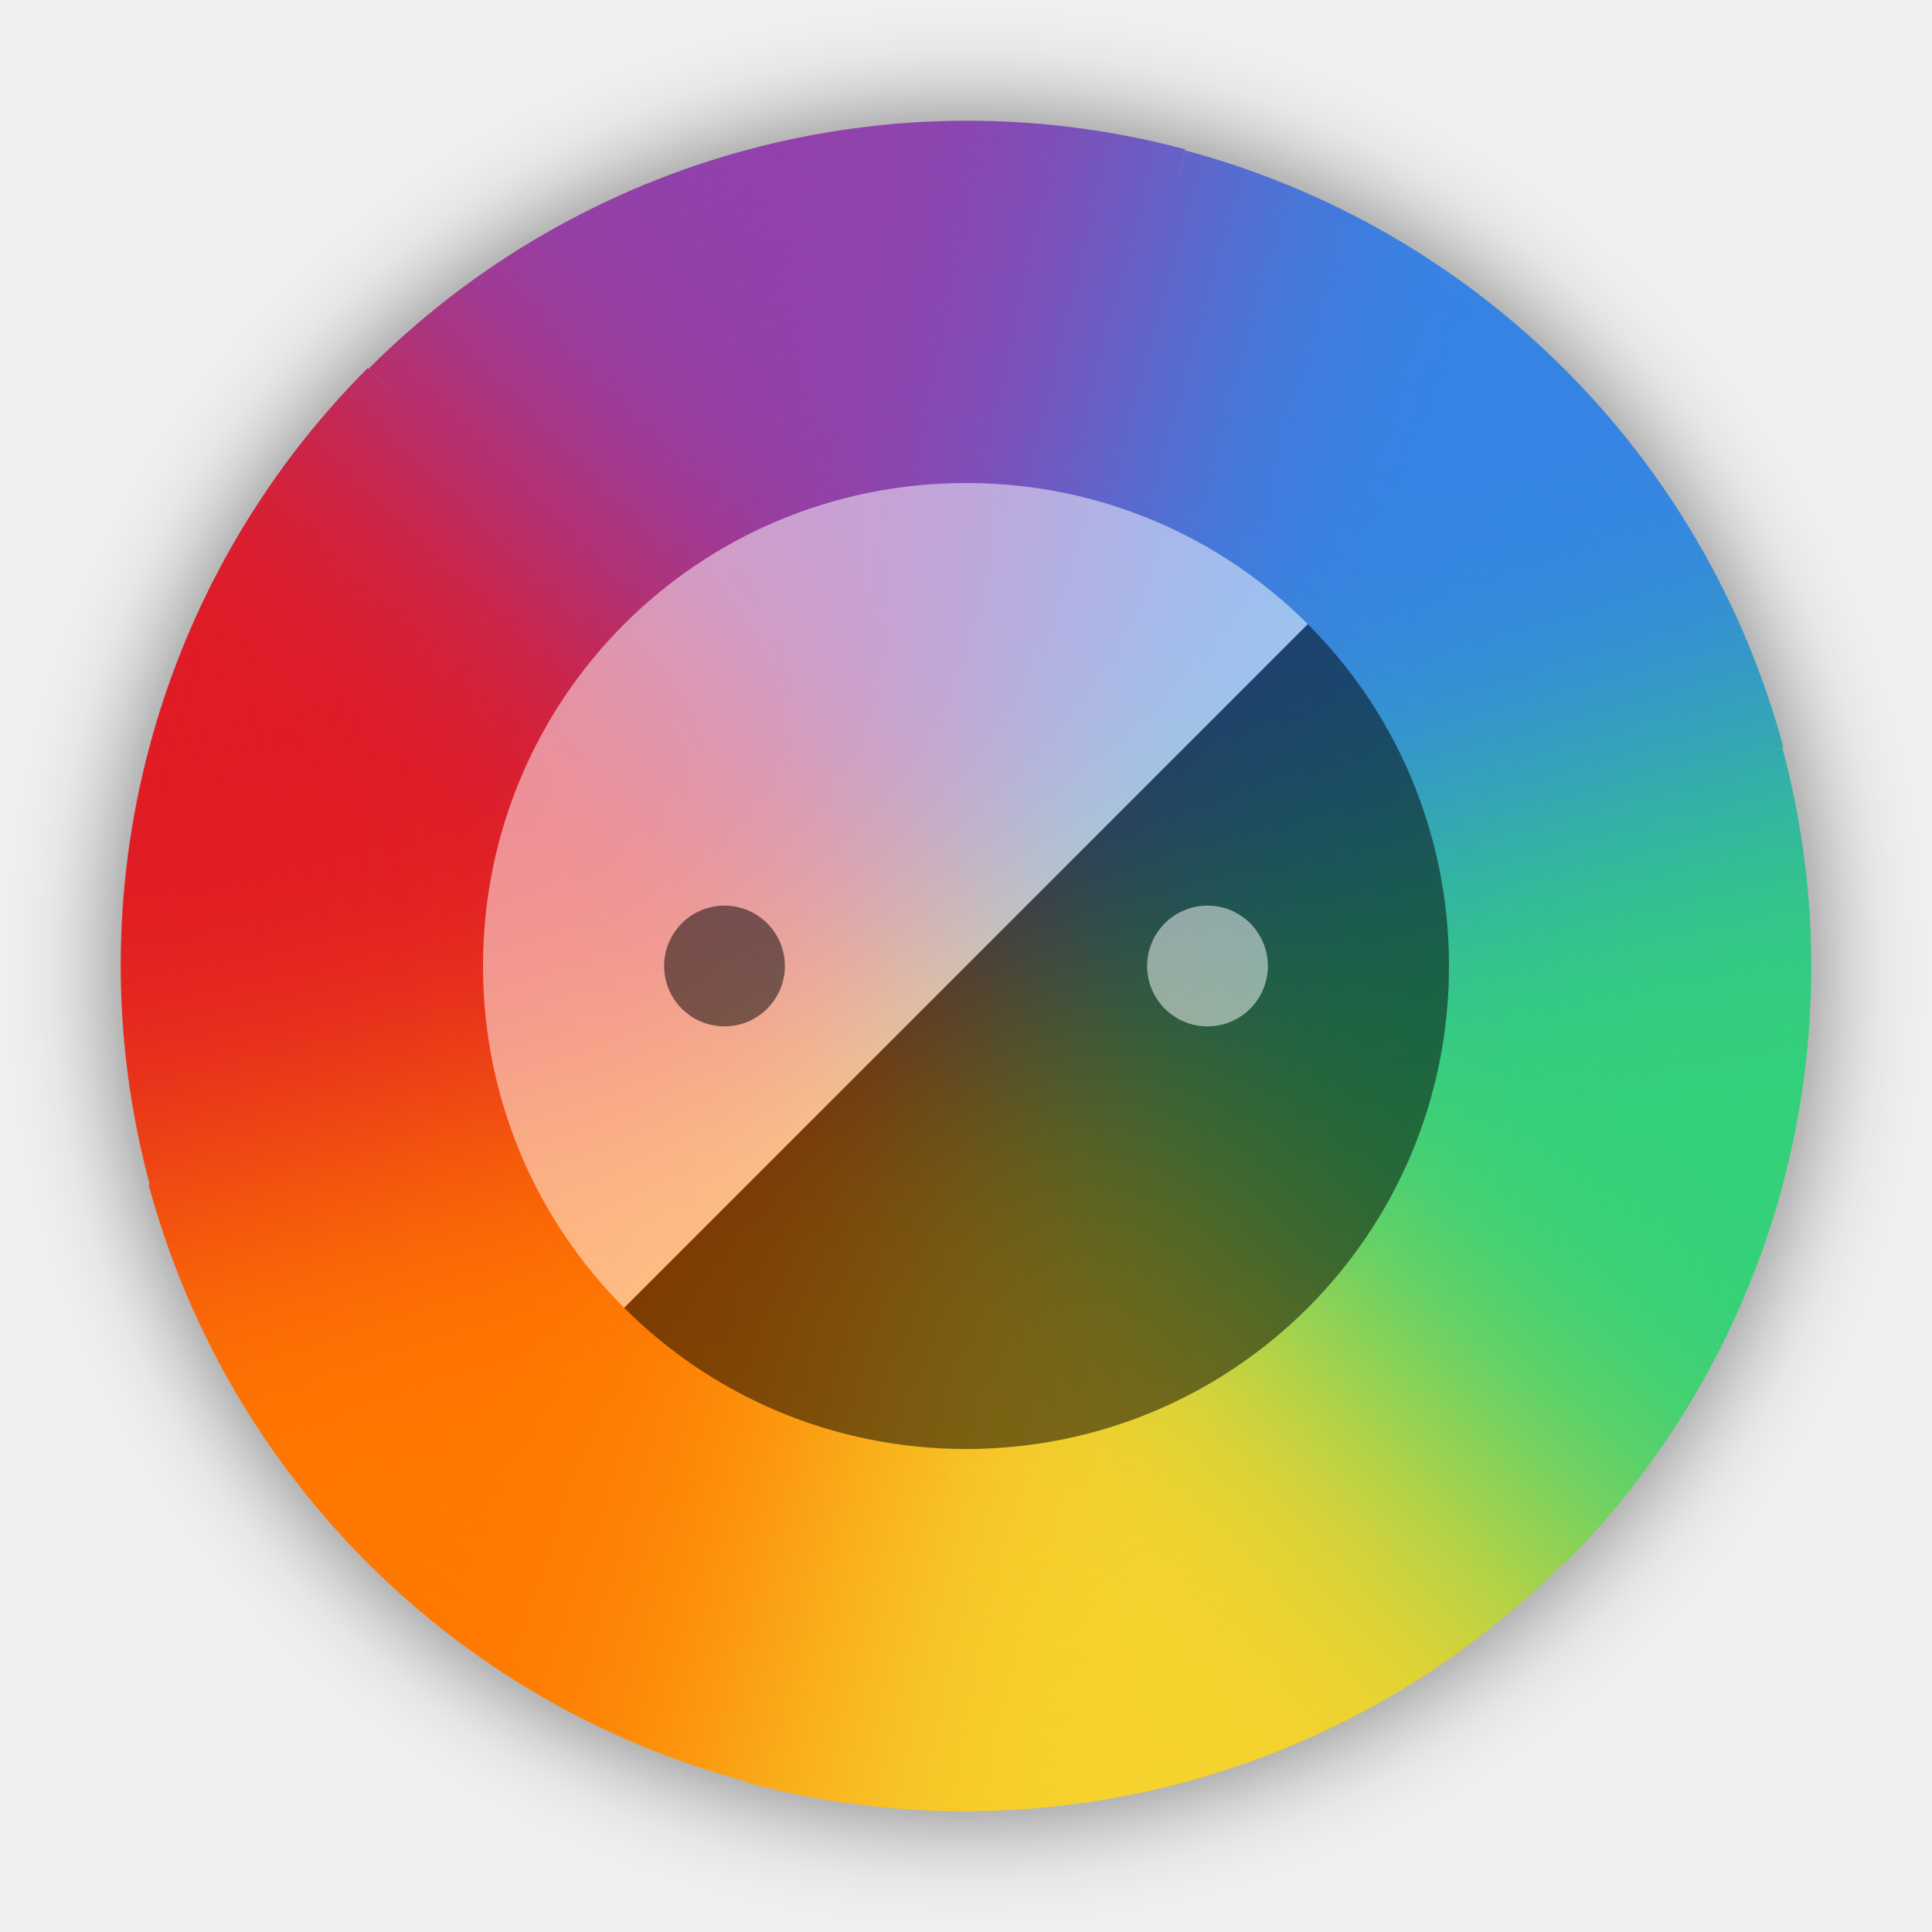
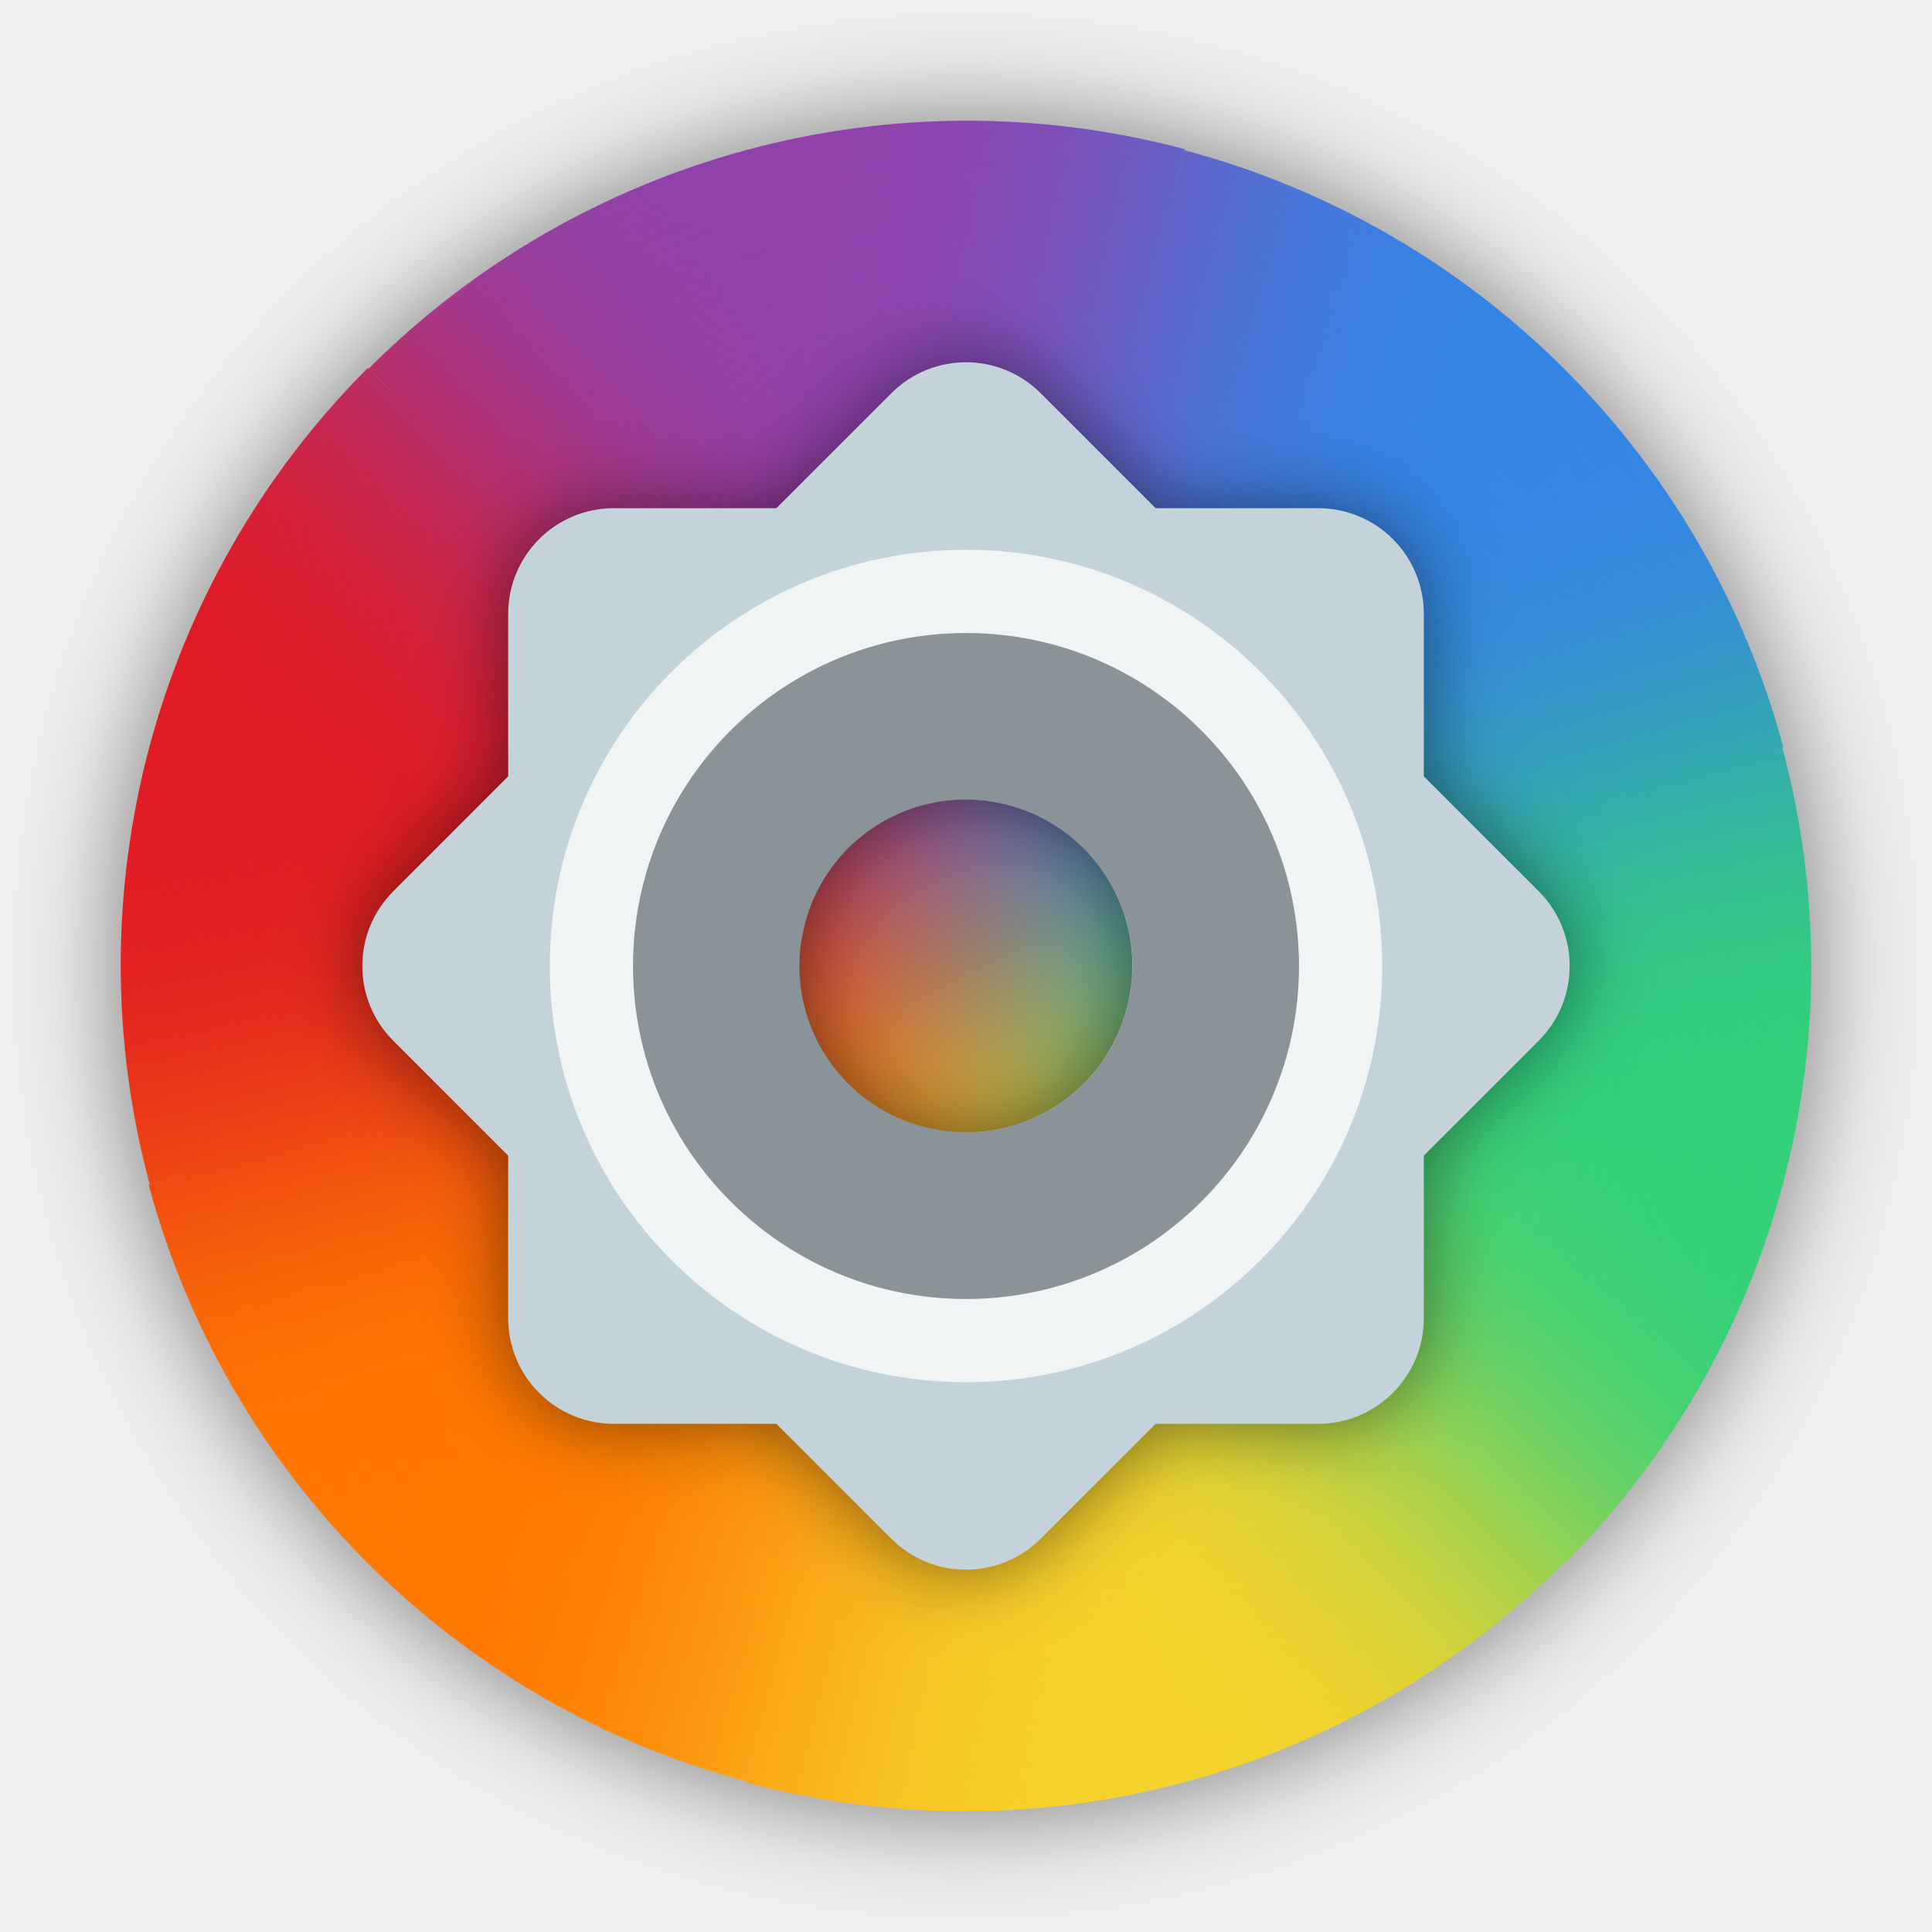
- <svg xmlns="http://www.w3.org/2000/svg" width="32" height="32" version="1" id="svg24">
-   <defs id="defs28">
-     <filter style="color-interpolation-filters:sRGB" id="filter60744" x="-0.075" width="1.15" y="-0.075" height="1.15">
-       <feGaussianBlur stdDeviation="0.875" id="feGaussianBlur60746" />
+ <svg xmlns="http://www.w3.org/2000/svg" id="svg26" version="1" height="32" width="32">
+   <defs id="defs30">
+     <filter style="color-interpolation-filters:sRGB" id="filter60397" x="-0.075" width="1.15" y="-0.075" height="1.15">
+       <feGaussianBlur stdDeviation="0.875" id="feGaussianBlur60399" />
    </filter>
-     <filter height="1.429" width="1.429" y="-0.214" x="-0.214" style="color-interpolation-filters:sRGB;" id="filter1179">
+     <filter height="1.429" width="1.429" y="-0.214" x="-0.214" style="color-interpolation-filters:sRGB" id="filter1179">
      <feGaussianBlur stdDeviation="5 5" result="blur" id="feGaussianBlur1173" />
      <feColorMatrix values="1 0 0 0 0 0 1 0 0 0 0 0 1 0 0 0 0 0 50 0 " result="colormatrix" id="feColorMatrix1175" />
      <feComposite in="colormatrix" in2="SourceGraphic" operator="in" id="feComposite1177" />
    </filter>
+     <filter style="color-interpolation-filters:sRGB" id="filter1821" x="-0.075" y="-0.075" width="1.15" height="1.15">
+       <feGaussianBlur stdDeviation="0.625" id="feGaussianBlur1823" />
+     </filter>
  </defs>
-   <circle style="opacity:0.5;fill:#000000;fill-opacity:1;stroke:none;stroke-width:2.792;stroke-miterlimit:4;stroke-dasharray:none;stroke-opacity:1;filter:url(#filter60744)" id="path944" cx="16" cy="16" r="14" />
-   <g id="g871" transform="scale(0.5)" style="filter:url(#filter1179)">
+   <circle style="opacity:0.5;fill:#000000;fill-opacity:1;stroke:none;stroke-width:1.322;stroke-opacity:1;filter:url(#filter60397)" id="path872-3" cx="16" cy="16" r="14" />
+   <g id="g871" transform="matrix(0.5,0,0,0.5,1.3134266e-6,9.4507219e-7)" style="filter:url(#filter1179)">
    <circle id="circle1232" r="27" cy="32" cx="32" style="fill:#f57c00" />
    <path id="path1229" d="M 32,32 59.075,24.751 A 28.028,28.01 0 0 0 39.245,4.978 Z" style="fill:#3584e4;fill-opacity:1" />
    <path id="path1226" d="M 32,32 51.82,51.807 a 28.028,28.01 0 0 0 7.219,-27.048 z" style="fill:#33d17a;fill-opacity:1" />
    <path id="path1223" d="M 32,32 24.745,59.056 A 28.028,28.01 0 0 0 51.794,51.781 Z" style="fill:#f6d32d;fill-opacity:1" />
    <path id="path1220" d="M 32,32 4.925,39.249 A 28.028,28.01 0 0 0 24.755,59.022 Z" style="fill:#ff7800;fill-opacity:1" />
    <path id="path1217" d="M 32,32 12.18,12.193 A 28.028,28.01 0 0 0 4.961,39.241 Z" style="fill:#e01b24;fill-opacity:1" />
    <path id="path1214" d="M 32,32 39.255,4.944 A 28.028,28.01 0 0 0 12.206,12.219 Z" style="fill:#9141ac;fill-opacity:1" />
  </g>
-   <path id="path1995" style="opacity:0.5;fill:#ffffff;stroke-width:0.793" d="M 8 16 C 8 18.216 8.892 20.216 10.338 21.662 L 21.662 10.338 C 20.216 8.892 18.216 8 16 8 C 11.568 8 8 11.568 8 16 z " />
-   <rect style="opacity:0.5;fill:#000000;fill-opacity:1;stroke:none;stroke-width:0.462" id="rect2038" width="2" height="2" x="11" y="15" rx="1" ry="1" />
-   <path id="path1995-6" style="opacity:0.5;fill:#000000;stroke-width:0.793" d="m 24,16 c 0,-2.216 -0.892,-4.216 -2.338,-5.662 L 10.338,21.662 C 11.784,23.108 13.784,24 16,24 c 4.432,0 8,-3.568 8,-8 z" />
-   <rect style="opacity:0.5;fill:#ffffff;fill-opacity:1;stroke:none;stroke-width:0.462" id="rect2038-7" width="2" height="2" x="-21" y="-17" rx="1" ry="1" transform="scale(-1)" />
+   <path id="path1307-4-3" style="fill:#000000;fill-opacity:1;stroke-width:0.73;stroke-linecap:round;stroke-linejoin:round;filter:url(#filter1821);opacity:0.5" d="m 16,6 c -0.448,0 -0.897,0.172 -1.24,0.516 l -1.901,1.901 h -2.689 c -0.971,0 -1.753,0.782 -1.753,1.753 v 2.689 l -1.901,1.901 c -0.687,0.687 -0.687,1.793 0,2.48 l 1.901,1.901 v 2.689 c 0,0.971 0.782,1.753 1.753,1.753 h 2.689 l 1.901,1.901 c 0.687,0.687 1.793,0.687 2.48,0 l 1.901,-1.901 h 2.689 c 0.971,0 1.753,-0.782 1.753,-1.753 v -2.689 l 1.901,-1.901 c 0.687,-0.687 0.687,-1.793 0,-2.48 l -1.901,-1.901 v -2.689 c 0,-0.971 -0.782,-1.753 -1.753,-1.753 H 19.141 L 17.24,6.516 C 16.897,6.172 16.448,6 16,6 Z m -0.042,7.243 a 2.758,2.758 0 0 1 0.042,0 2.758,2.758 0 0 1 0.116,0.003 2.758,2.758 0 0 1 0.116,0.007 2.758,2.758 0 0 1 0.116,0.012 2.758,2.758 0 0 1 0.114,0.018 2.758,2.758 0 0 1 0.113,0.022 2.758,2.758 0 0 1 0.113,0.027 2.758,2.758 0 0 1 0.112,0.031 2.758,2.758 0 0 1 0.11,0.036 2.758,2.758 0 0 1 0.109,0.04 2.758,2.758 0 0 1 0.106,0.044 2.758,2.758 0 0 1 0.105,0.05 2.758,2.758 0 0 1 0.102,0.054 2.758,2.758 0 0 1 0.1,0.058 2.758,2.758 0 0 0 0.001,0 2.758,2.758 0 0 1 0.097,0.063 2.758,2.758 0 0 1 0.096,0.066 2.758,2.758 0 0 1 0.092,0.07 2.758,2.758 0 0 1 0.089,0.074 2.758,2.758 0 0 1 0.086,0.078 2.758,2.758 0 0 1 0.083,0.081 2.758,2.758 0 0 1 0.078,0.085 2.758,2.758 0 0 1 0.075,0.089 2.758,2.758 0 0 1 0.073,0.09 2.758,2.758 0 0 1 0.067,0.094 2.758,2.758 0 0 1 0.063,0.097 2.758,2.758 0 0 1 0.061,0.1 2.758,2.758 0 0 1 0.055,0.102 2.758,2.758 0 0 1 0.051,0.104 2.758,2.758 0 0 1 0.046,0.106 2.758,2.758 0 0 1 0.043,0.108 2.758,2.758 0 0 1 0.038,0.109 2.758,2.758 0 0 1 0.032,0.112 2.758,2.758 0 0 1 0.028,0.112 2.758,2.758 0 0 0 0,0.001 2.758,2.758 0 0 1 0.024,0.113 2.758,2.758 0 0 1 0.019,0.114 2.758,2.758 0 0 1 0.013,0.114 2.758,2.758 0 0 1 0.009,0.116 2.758,2.758 0 0 1 0.004,0.116 2.758,2.758 0 0 1 0,0.042 2.758,2.758 0 0 1 -0.003,0.116 2.758,2.758 0 0 1 -0.007,0.116 2.758,2.758 0 0 1 -0.012,0.116 2.758,2.758 0 0 1 -0.018,0.114 2.758,2.758 0 0 1 -0.022,0.113 2.758,2.758 0 0 1 -0.027,0.113 2.758,2.758 0 0 1 -0.031,0.112 2.758,2.758 0 0 1 -0.036,0.11 2.758,2.758 0 0 1 -0.04,0.109 2.758,2.758 0 0 1 -0.044,0.106 2.758,2.758 0 0 1 -0.05,0.105 2.758,2.758 0 0 1 -0.054,0.102 2.758,2.758 0 0 1 -0.058,0.1 2.758,2.758 0 0 0 0,0.001 2.758,2.758 0 0 1 -0.063,0.097 2.758,2.758 0 0 1 -0.066,0.096 2.758,2.758 0 0 1 -0.07,0.092 2.758,2.758 0 0 1 -0.074,0.089 2.758,2.758 0 0 1 -0.078,0.086 2.758,2.758 0 0 1 -0.081,0.083 2.758,2.758 0 0 1 -0.085,0.078 2.758,2.758 0 0 1 -0.089,0.075 2.758,2.758 0 0 1 -0.09,0.073 2.758,2.758 0 0 1 -0.094,0.067 2.758,2.758 0 0 1 -0.097,0.063 2.758,2.758 0 0 1 -0.1,0.061 2.758,2.758 0 0 1 -0.102,0.055 2.758,2.758 0 0 1 -0.104,0.051 2.758,2.758 0 0 1 -0.106,0.046 2.758,2.758 0 0 1 -0.108,0.043 2.758,2.758 0 0 1 -0.109,0.038 2.758,2.758 0 0 1 -0.112,0.032 2.758,2.758 0 0 1 -0.112,0.028 2.758,2.758 0 0 0 -0.001,0 2.758,2.758 0 0 1 -0.113,0.024 2.758,2.758 0 0 1 -0.114,0.019 2.758,2.758 0 0 1 -0.114,0.013 2.758,2.758 0 0 1 -0.116,0.009 2.758,2.758 0 0 1 -0.116,0.004 2.758,2.758 0 0 1 -0.042,0 2.758,2.758 0 0 1 -0.116,-0.003 2.758,2.758 0 0 1 -0.116,-0.007 2.758,2.758 0 0 1 -0.116,-0.012 2.758,2.758 0 0 1 -0.114,-0.018 2.758,2.758 0 0 1 -0.113,-0.022 2.758,2.758 0 0 1 -0.113,-0.027 2.758,2.758 0 0 1 -0.112,-0.031 2.758,2.758 0 0 1 -0.11,-0.036 2.758,2.758 0 0 1 -0.109,-0.04 2.758,2.758 0 0 1 -0.106,-0.044 2.758,2.758 0 0 1 -0.105,-0.05 2.758,2.758 0 0 1 -0.102,-0.054 2.758,2.758 0 0 1 -0.1,-0.058 2.758,2.758 0 0 0 -0.001,0 2.758,2.758 0 0 1 -0.097,-0.063 2.758,2.758 0 0 1 -0.096,-0.066 2.758,2.758 0 0 1 -0.092,-0.07 2.758,2.758 0 0 1 -0.089,-0.074 2.758,2.758 0 0 1 -0.086,-0.078 2.758,2.758 0 0 1 -0.083,-0.081 2.758,2.758 0 0 1 -0.078,-0.085 2.758,2.758 0 0 1 -0.075,-0.089 2.758,2.758 0 0 1 -0.073,-0.09 2.758,2.758 0 0 1 -0.067,-0.094 2.758,2.758 0 0 1 -0.063,-0.097 2.758,2.758 0 0 1 -0.061,-0.1 2.758,2.758 0 0 1 -0.055,-0.102 2.758,2.758 0 0 1 -0.051,-0.104 2.758,2.758 0 0 1 -0.046,-0.106 2.758,2.758 0 0 1 -0.043,-0.108 2.758,2.758 0 0 1 -0.038,-0.109 2.758,2.758 0 0 1 -0.032,-0.112 2.758,2.758 0 0 1 -0.028,-0.112 2.758,2.758 0 0 0 0,-0.001 2.758,2.758 0 0 1 -0.024,-0.113 2.758,2.758 0 0 1 -0.019,-0.114 2.758,2.758 0 0 1 -0.013,-0.114 2.758,2.758 0 0 1 -0.009,-0.116 2.758,2.758 0 0 1 -0.004,-0.116 2.758,2.758 0 0 1 0,-0.042 2.758,2.758 0 0 1 0.003,-0.116 2.758,2.758 0 0 1 0.007,-0.116 2.758,2.758 0 0 1 0.012,-0.116 2.758,2.758 0 0 1 0.018,-0.114 2.758,2.758 0 0 1 0.022,-0.113 2.758,2.758 0 0 1 0.027,-0.113 2.758,2.758 0 0 1 0.031,-0.112 2.758,2.758 0 0 1 0.036,-0.11 2.758,2.758 0 0 1 0.04,-0.109 2.758,2.758 0 0 1 0.044,-0.106 2.758,2.758 0 0 1 0.05,-0.105 2.758,2.758 0 0 1 0.054,-0.102 2.758,2.758 0 0 1 0.058,-0.1 2.758,2.758 0 0 0 0,-0.001 2.758,2.758 0 0 1 0.063,-0.097 2.758,2.758 0 0 1 0.066,-0.096 2.758,2.758 0 0 1 0.07,-0.092 2.758,2.758 0 0 1 0.074,-0.089 2.758,2.758 0 0 1 0.078,-0.086 2.758,2.758 0 0 1 0.081,-0.083 2.758,2.758 0 0 1 0.085,-0.078 2.758,2.758 0 0 1 0.089,-0.075 2.758,2.758 0 0 1 0.09,-0.073 2.758,2.758 0 0 1 0.094,-0.067 2.758,2.758 0 0 1 0.097,-0.063 2.758,2.758 0 0 1 0.1,-0.061 2.758,2.758 0 0 1 0.102,-0.055 2.758,2.758 0 0 1 0.104,-0.051 2.758,2.758 0 0 1 0.106,-0.046 2.758,2.758 0 0 1 0.108,-0.043 2.758,2.758 0 0 1 0.109,-0.038 2.758,2.758 0 0 1 0.112,-0.032 2.758,2.758 0 0 1 0.112,-0.028 2.758,2.758 0 0 0 0.001,0 2.758,2.758 0 0 1 0.113,-0.024 2.758,2.758 0 0 1 0.114,-0.019 2.758,2.758 0 0 1 0.114,-0.013 2.758,2.758 0 0 1 0.116,-0.009 2.758,2.758 0 0 1 0.116,-0.004 z" />
+   <path id="path1307-4" style="fill:#c4d2d9;fill-opacity:1;stroke-width:0.73;stroke-linecap:round;stroke-linejoin:round" d="m 16,6 c -0.448,0 -0.897,0.172 -1.24,0.516 l -1.901,1.901 h -2.689 c -0.971,0 -1.753,0.782 -1.753,1.753 v 2.689 l -1.901,1.901 c -0.687,0.687 -0.687,1.793 0,2.48 l 1.901,1.901 v 2.689 c 0,0.971 0.782,1.753 1.753,1.753 h 2.689 l 1.901,1.901 c 0.687,0.687 1.793,0.687 2.48,0 l 1.901,-1.901 h 2.689 c 0.971,0 1.753,-0.782 1.753,-1.753 v -2.689 l 1.901,-1.901 c 0.687,-0.687 0.687,-1.793 0,-2.48 l -1.901,-1.901 v -2.689 c 0,-0.971 -0.782,-1.753 -1.753,-1.753 H 19.141 L 17.24,6.516 C 16.897,6.172 16.448,6 16,6 Z m -0.042,7.243 a 2.758,2.758 0 0 1 0.042,0 2.758,2.758 0 0 1 0.116,0.003 2.758,2.758 0 0 1 0.116,0.007 2.758,2.758 0 0 1 0.116,0.012 2.758,2.758 0 0 1 0.114,0.018 2.758,2.758 0 0 1 0.113,0.022 2.758,2.758 0 0 1 0.113,0.027 2.758,2.758 0 0 1 0.112,0.031 2.758,2.758 0 0 1 0.11,0.036 2.758,2.758 0 0 1 0.109,0.04 2.758,2.758 0 0 1 0.106,0.044 2.758,2.758 0 0 1 0.105,0.05 2.758,2.758 0 0 1 0.102,0.054 2.758,2.758 0 0 1 0.1,0.058 2.758,2.758 0 0 0 0.001,0 2.758,2.758 0 0 1 0.097,0.063 2.758,2.758 0 0 1 0.096,0.066 2.758,2.758 0 0 1 0.092,0.07 2.758,2.758 0 0 1 0.089,0.074 2.758,2.758 0 0 1 0.086,0.078 2.758,2.758 0 0 1 0.083,0.081 2.758,2.758 0 0 1 0.078,0.085 2.758,2.758 0 0 1 0.075,0.089 2.758,2.758 0 0 1 0.073,0.09 2.758,2.758 0 0 1 0.067,0.094 2.758,2.758 0 0 1 0.063,0.097 2.758,2.758 0 0 1 0.061,0.1 2.758,2.758 0 0 1 0.055,0.102 2.758,2.758 0 0 1 0.051,0.104 2.758,2.758 0 0 1 0.046,0.106 2.758,2.758 0 0 1 0.043,0.108 2.758,2.758 0 0 1 0.038,0.109 2.758,2.758 0 0 1 0.032,0.112 2.758,2.758 0 0 1 0.028,0.112 2.758,2.758 0 0 0 0,0.001 2.758,2.758 0 0 1 0.024,0.113 2.758,2.758 0 0 1 0.019,0.114 2.758,2.758 0 0 1 0.013,0.114 2.758,2.758 0 0 1 0.009,0.116 2.758,2.758 0 0 1 0.004,0.116 2.758,2.758 0 0 1 0,0.042 2.758,2.758 0 0 1 -0.003,0.116 2.758,2.758 0 0 1 -0.007,0.116 2.758,2.758 0 0 1 -0.012,0.116 2.758,2.758 0 0 1 -0.018,0.114 2.758,2.758 0 0 1 -0.022,0.113 2.758,2.758 0 0 1 -0.027,0.113 2.758,2.758 0 0 1 -0.031,0.112 2.758,2.758 0 0 1 -0.036,0.11 2.758,2.758 0 0 1 -0.04,0.109 2.758,2.758 0 0 1 -0.044,0.106 2.758,2.758 0 0 1 -0.05,0.105 2.758,2.758 0 0 1 -0.054,0.102 2.758,2.758 0 0 1 -0.058,0.1 2.758,2.758 0 0 0 0,0.001 2.758,2.758 0 0 1 -0.063,0.097 2.758,2.758 0 0 1 -0.066,0.096 2.758,2.758 0 0 1 -0.07,0.092 2.758,2.758 0 0 1 -0.074,0.089 2.758,2.758 0 0 1 -0.078,0.086 2.758,2.758 0 0 1 -0.081,0.083 2.758,2.758 0 0 1 -0.085,0.078 2.758,2.758 0 0 1 -0.089,0.075 2.758,2.758 0 0 1 -0.09,0.073 2.758,2.758 0 0 1 -0.094,0.067 2.758,2.758 0 0 1 -0.097,0.063 2.758,2.758 0 0 1 -0.1,0.061 2.758,2.758 0 0 1 -0.102,0.055 2.758,2.758 0 0 1 -0.104,0.051 2.758,2.758 0 0 1 -0.106,0.046 2.758,2.758 0 0 1 -0.108,0.043 2.758,2.758 0 0 1 -0.109,0.038 2.758,2.758 0 0 1 -0.112,0.032 2.758,2.758 0 0 1 -0.112,0.028 2.758,2.758 0 0 0 -0.001,0 2.758,2.758 0 0 1 -0.113,0.024 2.758,2.758 0 0 1 -0.114,0.019 2.758,2.758 0 0 1 -0.114,0.013 2.758,2.758 0 0 1 -0.116,0.009 2.758,2.758 0 0 1 -0.116,0.004 2.758,2.758 0 0 1 -0.042,0 2.758,2.758 0 0 1 -0.116,-0.003 2.758,2.758 0 0 1 -0.116,-0.007 2.758,2.758 0 0 1 -0.116,-0.012 2.758,2.758 0 0 1 -0.114,-0.018 2.758,2.758 0 0 1 -0.113,-0.022 2.758,2.758 0 0 1 -0.113,-0.027 2.758,2.758 0 0 1 -0.112,-0.031 2.758,2.758 0 0 1 -0.11,-0.036 2.758,2.758 0 0 1 -0.109,-0.04 2.758,2.758 0 0 1 -0.106,-0.044 2.758,2.758 0 0 1 -0.105,-0.05 2.758,2.758 0 0 1 -0.102,-0.054 2.758,2.758 0 0 1 -0.1,-0.058 2.758,2.758 0 0 0 -0.001,0 2.758,2.758 0 0 1 -0.097,-0.063 2.758,2.758 0 0 1 -0.096,-0.066 2.758,2.758 0 0 1 -0.092,-0.07 2.758,2.758 0 0 1 -0.089,-0.074 2.758,2.758 0 0 1 -0.086,-0.078 2.758,2.758 0 0 1 -0.083,-0.081 2.758,2.758 0 0 1 -0.078,-0.085 2.758,2.758 0 0 1 -0.075,-0.089 2.758,2.758 0 0 1 -0.073,-0.09 2.758,2.758 0 0 1 -0.067,-0.094 2.758,2.758 0 0 1 -0.063,-0.097 2.758,2.758 0 0 1 -0.061,-0.1 2.758,2.758 0 0 1 -0.055,-0.102 2.758,2.758 0 0 1 -0.051,-0.104 2.758,2.758 0 0 1 -0.046,-0.106 2.758,2.758 0 0 1 -0.043,-0.108 2.758,2.758 0 0 1 -0.038,-0.109 2.758,2.758 0 0 1 -0.032,-0.112 2.758,2.758 0 0 1 -0.028,-0.112 2.758,2.758 0 0 0 0,-0.001 2.758,2.758 0 0 1 -0.024,-0.113 2.758,2.758 0 0 1 -0.019,-0.114 2.758,2.758 0 0 1 -0.013,-0.114 2.758,2.758 0 0 1 -0.009,-0.116 2.758,2.758 0 0 1 -0.004,-0.116 2.758,2.758 0 0 1 0,-0.042 2.758,2.758 0 0 1 0.003,-0.116 2.758,2.758 0 0 1 0.007,-0.116 2.758,2.758 0 0 1 0.012,-0.116 2.758,2.758 0 0 1 0.018,-0.114 2.758,2.758 0 0 1 0.022,-0.113 2.758,2.758 0 0 1 0.027,-0.113 2.758,2.758 0 0 1 0.031,-0.112 2.758,2.758 0 0 1 0.036,-0.11 2.758,2.758 0 0 1 0.04,-0.109 2.758,2.758 0 0 1 0.044,-0.106 2.758,2.758 0 0 1 0.05,-0.105 2.758,2.758 0 0 1 0.054,-0.102 2.758,2.758 0 0 1 0.058,-0.1 2.758,2.758 0 0 0 0,-0.001 2.758,2.758 0 0 1 0.063,-0.097 2.758,2.758 0 0 1 0.066,-0.096 2.758,2.758 0 0 1 0.07,-0.092 2.758,2.758 0 0 1 0.074,-0.089 2.758,2.758 0 0 1 0.078,-0.086 2.758,2.758 0 0 1 0.081,-0.083 2.758,2.758 0 0 1 0.085,-0.078 2.758,2.758 0 0 1 0.089,-0.075 2.758,2.758 0 0 1 0.09,-0.073 2.758,2.758 0 0 1 0.094,-0.067 2.758,2.758 0 0 1 0.097,-0.063 2.758,2.758 0 0 1 0.1,-0.061 2.758,2.758 0 0 1 0.102,-0.055 2.758,2.758 0 0 1 0.104,-0.051 2.758,2.758 0 0 1 0.106,-0.046 2.758,2.758 0 0 1 0.108,-0.043 2.758,2.758 0 0 1 0.109,-0.038 2.758,2.758 0 0 1 0.112,-0.032 2.758,2.758 0 0 1 0.112,-0.028 2.758,2.758 0 0 0 0.001,0 2.758,2.758 0 0 1 0.113,-0.024 2.758,2.758 0 0 1 0.114,-0.019 2.758,2.758 0 0 1 0.114,-0.013 2.758,2.758 0 0 1 0.116,-0.009 2.758,2.758 0 0 1 0.116,-0.004 z" />
+   <path id="path1511" style="opacity:0.75;fill:#ffffff;fill-opacity:1;stroke-width:0.935;stroke-linecap:round;stroke-linejoin:round" d="M 16,9.106 A 6.894,6.894 0 0 0 9.106,16 6.894,6.894 0 0 0 16,22.894 6.894,6.894 0 0 0 22.894,16 6.894,6.894 0 0 0 16,9.106 Z m 0,1.379 a 5.515,5.515 0 0 1 0.299,0.008 5.515,5.515 0 0 1 0.298,0.024 5.515,5.515 0 0 1 0.296,0.04 5.515,5.515 0 0 1 0.294,0.057 5.515,5.515 0 0 1 0.289,0.071 5.515,5.515 0 0 1 0.285,0.088 5.515,5.515 0 0 1 0.28,0.104 5.515,5.515 0 0 1 0.275,0.118 5.515,5.515 0 0 1 0.268,0.132 5.515,5.515 0 0 1 0.26,0.147 5.515,5.515 0 0 1 0.252,0.162 5.515,5.515 0 0 1 0.242,0.174 5.515,5.515 0 0 1 0.233,0.187 5.515,5.515 0 0 1 0.222,0.199 5.515,5.515 0 0 1 0.211,0.211 5.515,5.515 0 0 1 0.199,0.222 5.515,5.515 0 0 1 0.187,0.233 5.515,5.515 0 0 1 0.174,0.242 5.515,5.515 0 0 1 0.162,0.252 5.515,5.515 0 0 1 0.147,0.26 5.515,5.515 0 0 1 0.132,0.268 5.515,5.515 0 0 1 0.118,0.275 5.515,5.515 0 0 1 0.104,0.28 5.515,5.515 0 0 1 0.088,0.285 5.515,5.515 0 0 1 0.071,0.289 5.515,5.515 0 0 1 0.057,0.294 5.515,5.515 0 0 1 0.04,0.296 5.515,5.515 0 0 1 0.024,0.298 5.515,5.515 0 0 1 0.008,0.299 5.515,5.515 0 0 1 -0.067,0.863 5.515,5.515 0 0 1 -0.202,0.842 5.515,5.515 0 0 1 -0.331,0.8 5.515,5.515 0 0 1 -0.452,0.738 5.515,5.515 0 0 1 -0.563,0.657 5.515,5.515 0 0 1 -0.657,0.563 5.515,5.515 0 0 1 -0.738,0.452 5.515,5.515 0 0 1 -0.8,0.331 5.515,5.515 0 0 1 -0.842,0.202 5.515,5.515 0 0 1 -0.863,0.067 5.515,5.515 0 0 1 -0.863,-0.067 5.515,5.515 0 0 1 -0.842,-0.202 A 5.515,5.515 0 0 1 13.496,20.915 5.515,5.515 0 0 1 12.758,20.462 5.515,5.515 0 0 1 12.101,19.899 5.515,5.515 0 0 1 11.538,19.242 5.515,5.515 0 0 1 11.085,18.504 5.515,5.515 0 0 1 10.754,17.705 5.515,5.515 0 0 1 10.552,16.863 5.515,5.515 0 0 1 10.485,16 a 5.515,5.515 0 0 1 0.067,-0.863 5.515,5.515 0 0 1 0.202,-0.842 5.515,5.515 0 0 1 0.331,-0.8 5.515,5.515 0 0 1 0.452,-0.738 5.515,5.515 0 0 1 0.563,-0.657 5.515,5.515 0 0 1 0.657,-0.563 5.515,5.515 0 0 1 0.738,-0.452 5.515,5.515 0 0 1 0.8,-0.331 5.515,5.515 0 0 1 0.842,-0.202 5.515,5.515 0 0 1 0.863,-0.067 z" />
+   <path id="path1301-5" style="fill:#000000;fill-opacity:1;stroke-width:0.748;stroke-linecap:round;stroke-linejoin:round;opacity:0.3" d="M 16,21.515 A 5.515,5.515 0 0 0 21.515,16 5.515,5.515 0 0 0 16,10.485 5.515,5.515 0 0 0 10.485,16 5.515,5.515 0 0 0 16,21.515 Z m 0.042,-2.758 a 2.758,2.758 0 0 1 -0.042,0 2.758,2.758 0 0 1 -0.116,-0.003 2.758,2.758 0 0 1 -0.116,-0.007 2.758,2.758 0 0 1 -0.116,-0.012 2.758,2.758 0 0 1 -0.114,-0.018 2.758,2.758 0 0 1 -0.113,-0.022 2.758,2.758 0 0 1 -0.113,-0.027 2.758,2.758 0 0 1 -0.112,-0.031 2.758,2.758 0 0 1 -0.11,-0.036 2.758,2.758 0 0 1 -0.109,-0.04 2.758,2.758 0 0 1 -0.106,-0.044 2.758,2.758 0 0 1 -0.105,-0.05 2.758,2.758 0 0 1 -0.102,-0.054 2.758,2.758 0 0 1 -0.1,-0.058 2.758,2.758 0 0 1 -0.098,-0.063 2.758,2.758 0 0 1 -0.096,-0.066 2.758,2.758 0 0 1 -0.092,-0.07 2.758,2.758 0 0 1 -0.089,-0.074 2.758,2.758 0 0 1 -0.086,-0.078 2.758,2.758 0 0 1 -0.083,-0.081 2.758,2.758 0 0 1 -0.078,-0.085 2.758,2.758 0 0 1 -0.075,-0.089 2.758,2.758 0 0 1 -0.073,-0.09 2.758,2.758 0 0 1 -0.067,-0.094 2.758,2.758 0 0 1 -0.063,-0.097 2.758,2.758 0 0 1 -0.061,-0.1 2.758,2.758 0 0 1 -0.055,-0.102 2.758,2.758 0 0 1 -0.051,-0.104 2.758,2.758 0 0 1 -0.046,-0.106 2.758,2.758 0 0 1 -0.043,-0.108 2.758,2.758 0 0 1 -0.038,-0.109 2.758,2.758 0 0 1 -0.032,-0.112 2.758,2.758 0 0 1 -0.028,-0.112 2.758,2.758 0 0 1 -0.024,-0.114 2.758,2.758 0 0 1 -0.019,-0.114 2.758,2.758 0 0 1 -0.013,-0.114 2.758,2.758 0 0 1 -0.009,-0.116 2.758,2.758 0 0 1 -0.004,-0.116 2.758,2.758 0 0 1 0,-0.042 2.758,2.758 0 0 1 0.003,-0.116 2.758,2.758 0 0 1 0.007,-0.116 2.758,2.758 0 0 1 0.012,-0.116 2.758,2.758 0 0 1 0.018,-0.114 2.758,2.758 0 0 1 0.022,-0.113 2.758,2.758 0 0 1 0.027,-0.113 2.758,2.758 0 0 1 0.031,-0.112 2.758,2.758 0 0 1 0.036,-0.11 2.758,2.758 0 0 1 0.04,-0.109 2.758,2.758 0 0 1 0.044,-0.106 2.758,2.758 0 0 1 0.05,-0.105 2.758,2.758 0 0 1 0.054,-0.102 2.758,2.758 0 0 1 0.058,-0.1 2.758,2.758 0 0 1 0.063,-0.098 2.758,2.758 0 0 1 0.066,-0.096 2.758,2.758 0 0 1 0.07,-0.092 2.758,2.758 0 0 1 0.074,-0.089 2.758,2.758 0 0 1 0.078,-0.086 2.758,2.758 0 0 1 0.081,-0.083 2.758,2.758 0 0 1 0.085,-0.078 2.758,2.758 0 0 1 0.089,-0.075 2.758,2.758 0 0 1 0.09,-0.073 2.758,2.758 0 0 1 0.094,-0.067 2.758,2.758 0 0 1 0.097,-0.063 2.758,2.758 0 0 1 0.1,-0.061 2.758,2.758 0 0 1 0.102,-0.055 2.758,2.758 0 0 1 0.104,-0.051 2.758,2.758 0 0 1 0.106,-0.046 2.758,2.758 0 0 1 0.108,-0.043 2.758,2.758 0 0 1 0.109,-0.038 2.758,2.758 0 0 1 0.112,-0.032 2.758,2.758 0 0 1 0.112,-0.028 2.758,2.758 0 0 1 0.114,-0.024 2.758,2.758 0 0 1 0.114,-0.019 2.758,2.758 0 0 1 0.114,-0.013 2.758,2.758 0 0 1 0.116,-0.009 2.758,2.758 0 0 1 0.116,-0.004 2.758,2.758 0 0 1 0.042,0 2.758,2.758 0 0 1 0.116,0.003 2.758,2.758 0 0 1 0.116,0.007 2.758,2.758 0 0 1 0.116,0.012 2.758,2.758 0 0 1 0.114,0.018 2.758,2.758 0 0 1 0.113,0.022 2.758,2.758 0 0 1 0.113,0.027 2.758,2.758 0 0 1 0.112,0.031 2.758,2.758 0 0 1 0.11,0.036 2.758,2.758 0 0 1 0.109,0.04 2.758,2.758 0 0 1 0.106,0.044 2.758,2.758 0 0 1 0.105,0.05 2.758,2.758 0 0 1 0.102,0.054 2.758,2.758 0 0 1 0.1,0.058 2.758,2.758 0 0 1 0.098,0.063 2.758,2.758 0 0 1 0.096,0.066 2.758,2.758 0 0 1 0.092,0.07 2.758,2.758 0 0 1 0.089,0.074 2.758,2.758 0 0 1 0.086,0.078 2.758,2.758 0 0 1 0.083,0.081 2.758,2.758 0 0 1 0.078,0.085 2.758,2.758 0 0 1 0.075,0.089 2.758,2.758 0 0 1 0.073,0.09 2.758,2.758 0 0 1 0.067,0.094 2.758,2.758 0 0 1 0.063,0.097 2.758,2.758 0 0 1 0.061,0.1 2.758,2.758 0 0 1 0.055,0.102 2.758,2.758 0 0 1 0.051,0.104 2.758,2.758 0 0 1 0.046,0.106 2.758,2.758 0 0 1 0.043,0.108 2.758,2.758 0 0 1 0.038,0.109 2.758,2.758 0 0 1 0.032,0.112 2.758,2.758 0 0 1 0.028,0.112 2.758,2.758 0 0 1 0.024,0.114 2.758,2.758 0 0 1 0.019,0.114 2.758,2.758 0 0 1 0.013,0.114 2.758,2.758 0 0 1 0.009,0.116 2.758,2.758 0 0 1 0.004,0.116 2.758,2.758 0 0 1 0,0.042 2.758,2.758 0 0 1 -0.003,0.116 2.758,2.758 0 0 1 -0.007,0.116 2.758,2.758 0 0 1 -0.012,0.116 2.758,2.758 0 0 1 -0.018,0.114 2.758,2.758 0 0 1 -0.022,0.113 2.758,2.758 0 0 1 -0.027,0.113 2.758,2.758 0 0 1 -0.031,0.112 2.758,2.758 0 0 1 -0.036,0.11 2.758,2.758 0 0 1 -0.04,0.109 2.758,2.758 0 0 1 -0.044,0.106 2.758,2.758 0 0 1 -0.05,0.105 2.758,2.758 0 0 1 -0.054,0.102 2.758,2.758 0 0 1 -0.058,0.1 2.758,2.758 0 0 1 -0.063,0.098 2.758,2.758 0 0 1 -0.066,0.096 2.758,2.758 0 0 1 -0.07,0.092 2.758,2.758 0 0 1 -0.074,0.089 2.758,2.758 0 0 1 -0.078,0.086 2.758,2.758 0 0 1 -0.081,0.083 2.758,2.758 0 0 1 -0.085,0.078 2.758,2.758 0 0 1 -0.089,0.075 2.758,2.758 0 0 1 -0.09,0.073 2.758,2.758 0 0 1 -0.094,0.067 2.758,2.758 0 0 1 -0.097,0.063 2.758,2.758 0 0 1 -0.1,0.061 2.758,2.758 0 0 1 -0.102,0.055 2.758,2.758 0 0 1 -0.104,0.051 2.758,2.758 0 0 1 -0.106,0.046 2.758,2.758 0 0 1 -0.108,0.043 2.758,2.758 0 0 1 -0.109,0.038 2.758,2.758 0 0 1 -0.112,0.032 2.758,2.758 0 0 1 -0.112,0.028 2.758,2.758 0 0 1 -0.114,0.024 2.758,2.758 0 0 1 -0.114,0.019 2.758,2.758 0 0 1 -0.114,0.013 2.758,2.758 0 0 1 -0.116,0.009 2.758,2.758 0 0 1 -0.116,0.004 z" />
</svg>
